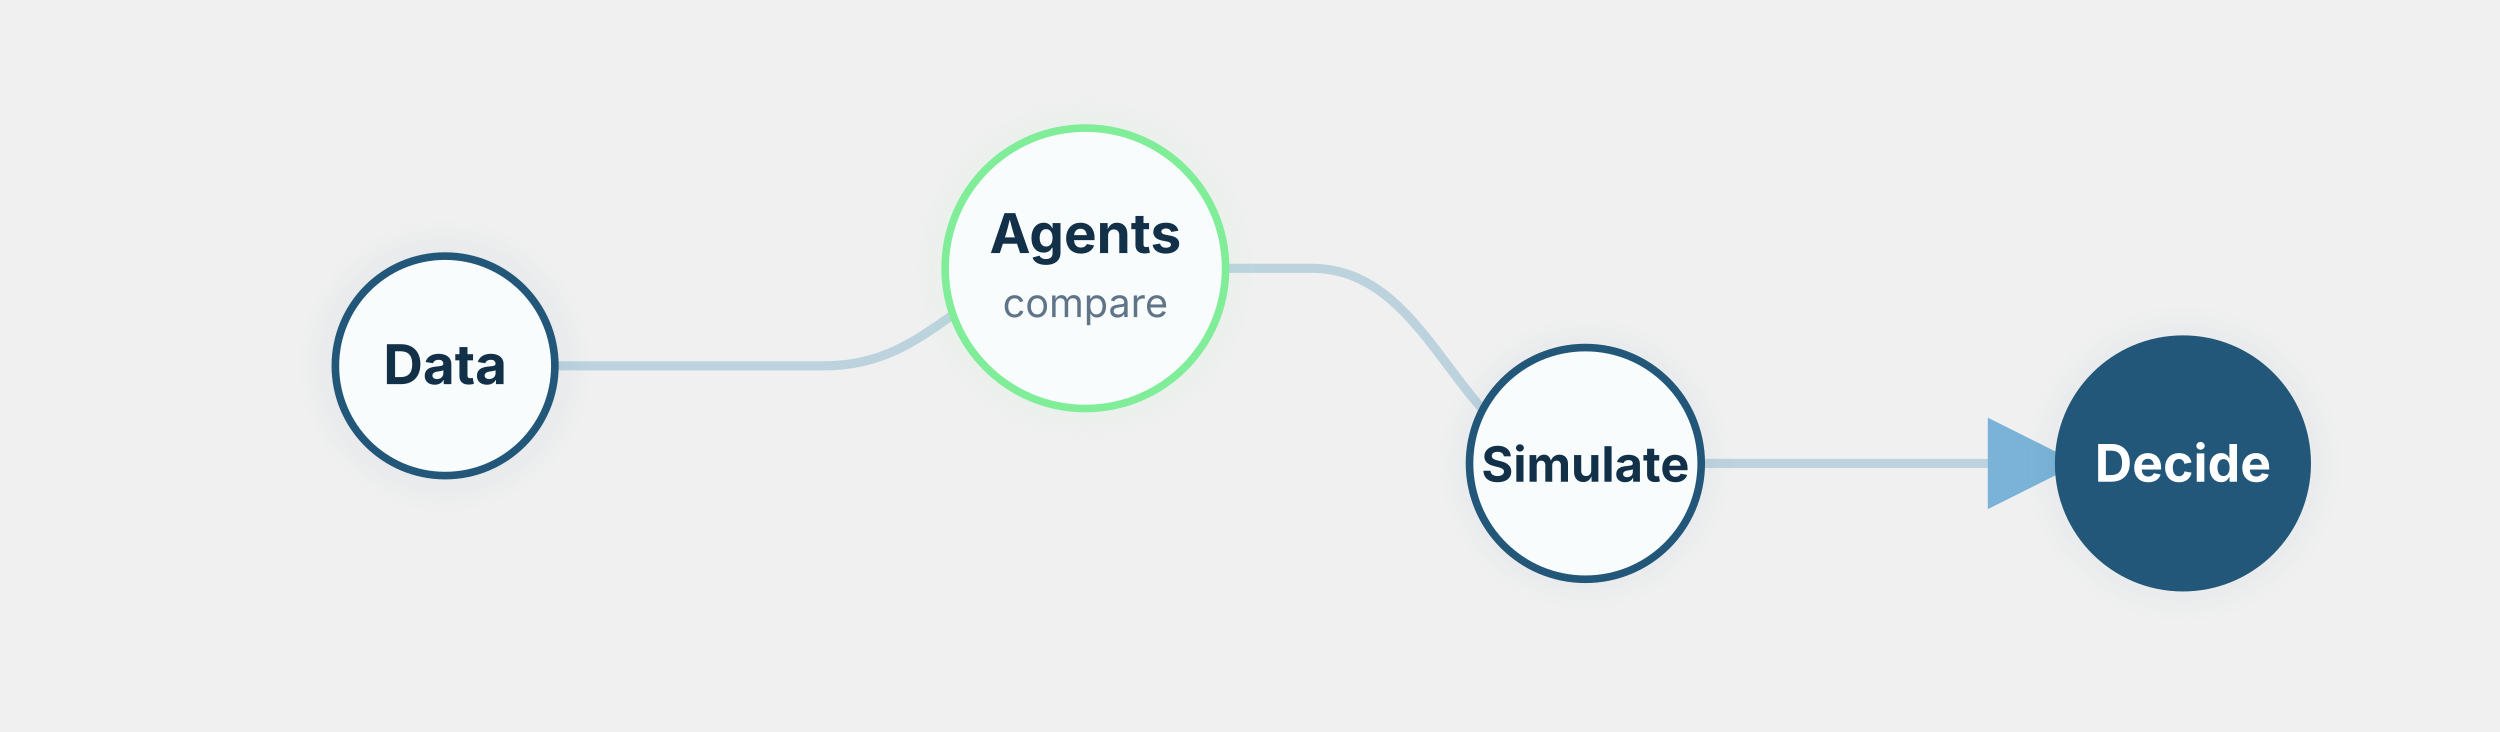
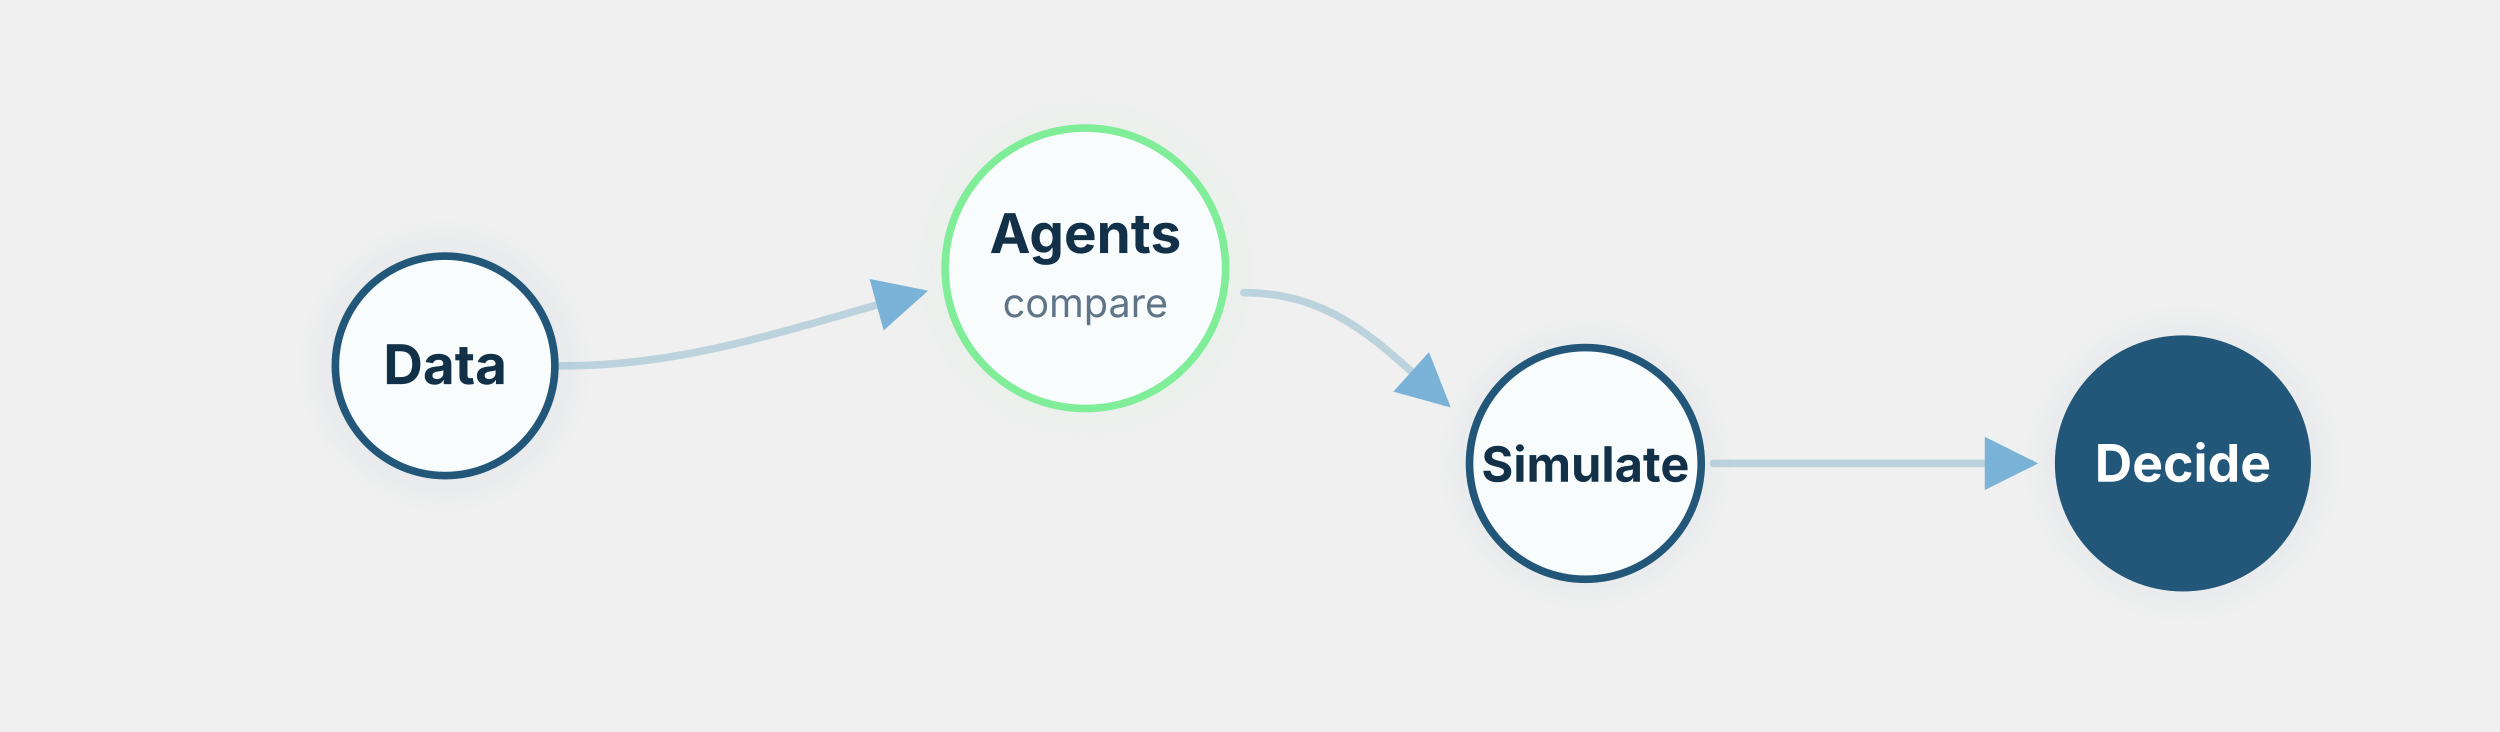
<svg xmlns="http://www.w3.org/2000/svg" viewBox="0 0 820 240" role="img" aria-labelledby="title desc">
  <defs>
    <radialGradient id="pharma-blue" cx="50%" cy="50%" r="50%">
      <stop offset="0%" stop-color="#22577A" stop-opacity="0.18" />
      <stop offset="100%" stop-color="#22577A" stop-opacity="0" />
    </radialGradient>
    <radialGradient id="pharma-green" cx="50%" cy="50%" r="50%">
      <stop offset="0%" stop-color="#80ED99" stop-opacity="0.24" />
      <stop offset="100%" stop-color="#80ED99" stop-opacity="0" />
    </radialGradient>
-     <marker id="pharma-arrow" markerWidth="10" markerHeight="10" refX="8" refY="5" orient="auto">
-       <path d="M0 0 10 5 0 10Z" fill="#7AB3D7" />
+     <marker id="pharma-arrow" markerWidth="7" markerHeight="7" refX="6" refY="3.5" orient="auto">
+       <path d="M0 0 7 3.5 0 7Z" fill="#7AB3D7" />
    </marker>
  </defs>
-   <path d="M146 120 H270 C308 120 314 88 356 88 H430 C472 88 478 152 520 152 H676" fill="none" stroke="#BCD3DE" stroke-width="3" stroke-linecap="round" marker-end="url(#pharma-arrow)" />
+   <g fill="none" stroke="#BCD3DE" stroke-width="2.5" stroke-linecap="round" marker-end="url(#pharma-arrow)">
+     <path d="M184 120 C226 120 258 108 302 96" />
+     <path d="M408 96 C438 96 454 114 474 132" />
+     <path d="M562 152 C600 152 628 152 666 152" />
+   </g>
  <g fill="url(#pharma-blue)">
    <circle cx="146" cy="120" r="48" />
    <circle cx="520" cy="152" r="48" />
    <circle cx="716" cy="152" r="52" />
  </g>
  <g fill="url(#pharma-green)">
    <circle cx="356" cy="88" r="58" />
  </g>
  <g font-family="-apple-system,BlinkMacSystemFont,'Segoe UI',sans-serif" text-anchor="middle">
    <g transform="translate(98 72)">
      <circle cx="48" cy="48" r="36" fill="#F8FCFD" stroke="#22577A" stroke-width="2.5" />
      <text x="48" y="54" fill="#123047" font-size="18" font-weight="700">Data</text>
    </g>
    <g transform="translate(296 28)">
      <circle cx="60" cy="60" r="46" fill="#F8FCFD" stroke="#80ED99" stroke-width="2.5" />
      <text x="60" y="55" fill="#123047" font-size="18" font-weight="700">Agents</text>
      <text x="60" y="76" fill="#607488" font-size="13">compare</text>
    </g>
    <g transform="translate(466 106)">
      <circle cx="54" cy="46" r="38" fill="#F8FCFD" stroke="#22577A" stroke-width="2.5" />
      <text x="54" y="52" fill="#123047" font-size="16" font-weight="700">Simulate</text>
    </g>
    <g transform="translate(660 96)">
      <circle cx="56" cy="56" r="42" fill="#22577A" />
      <text x="56" y="62" fill="#FFFFFF" font-size="17" font-weight="700">Decide</text>
    </g>
  </g>
</svg>
